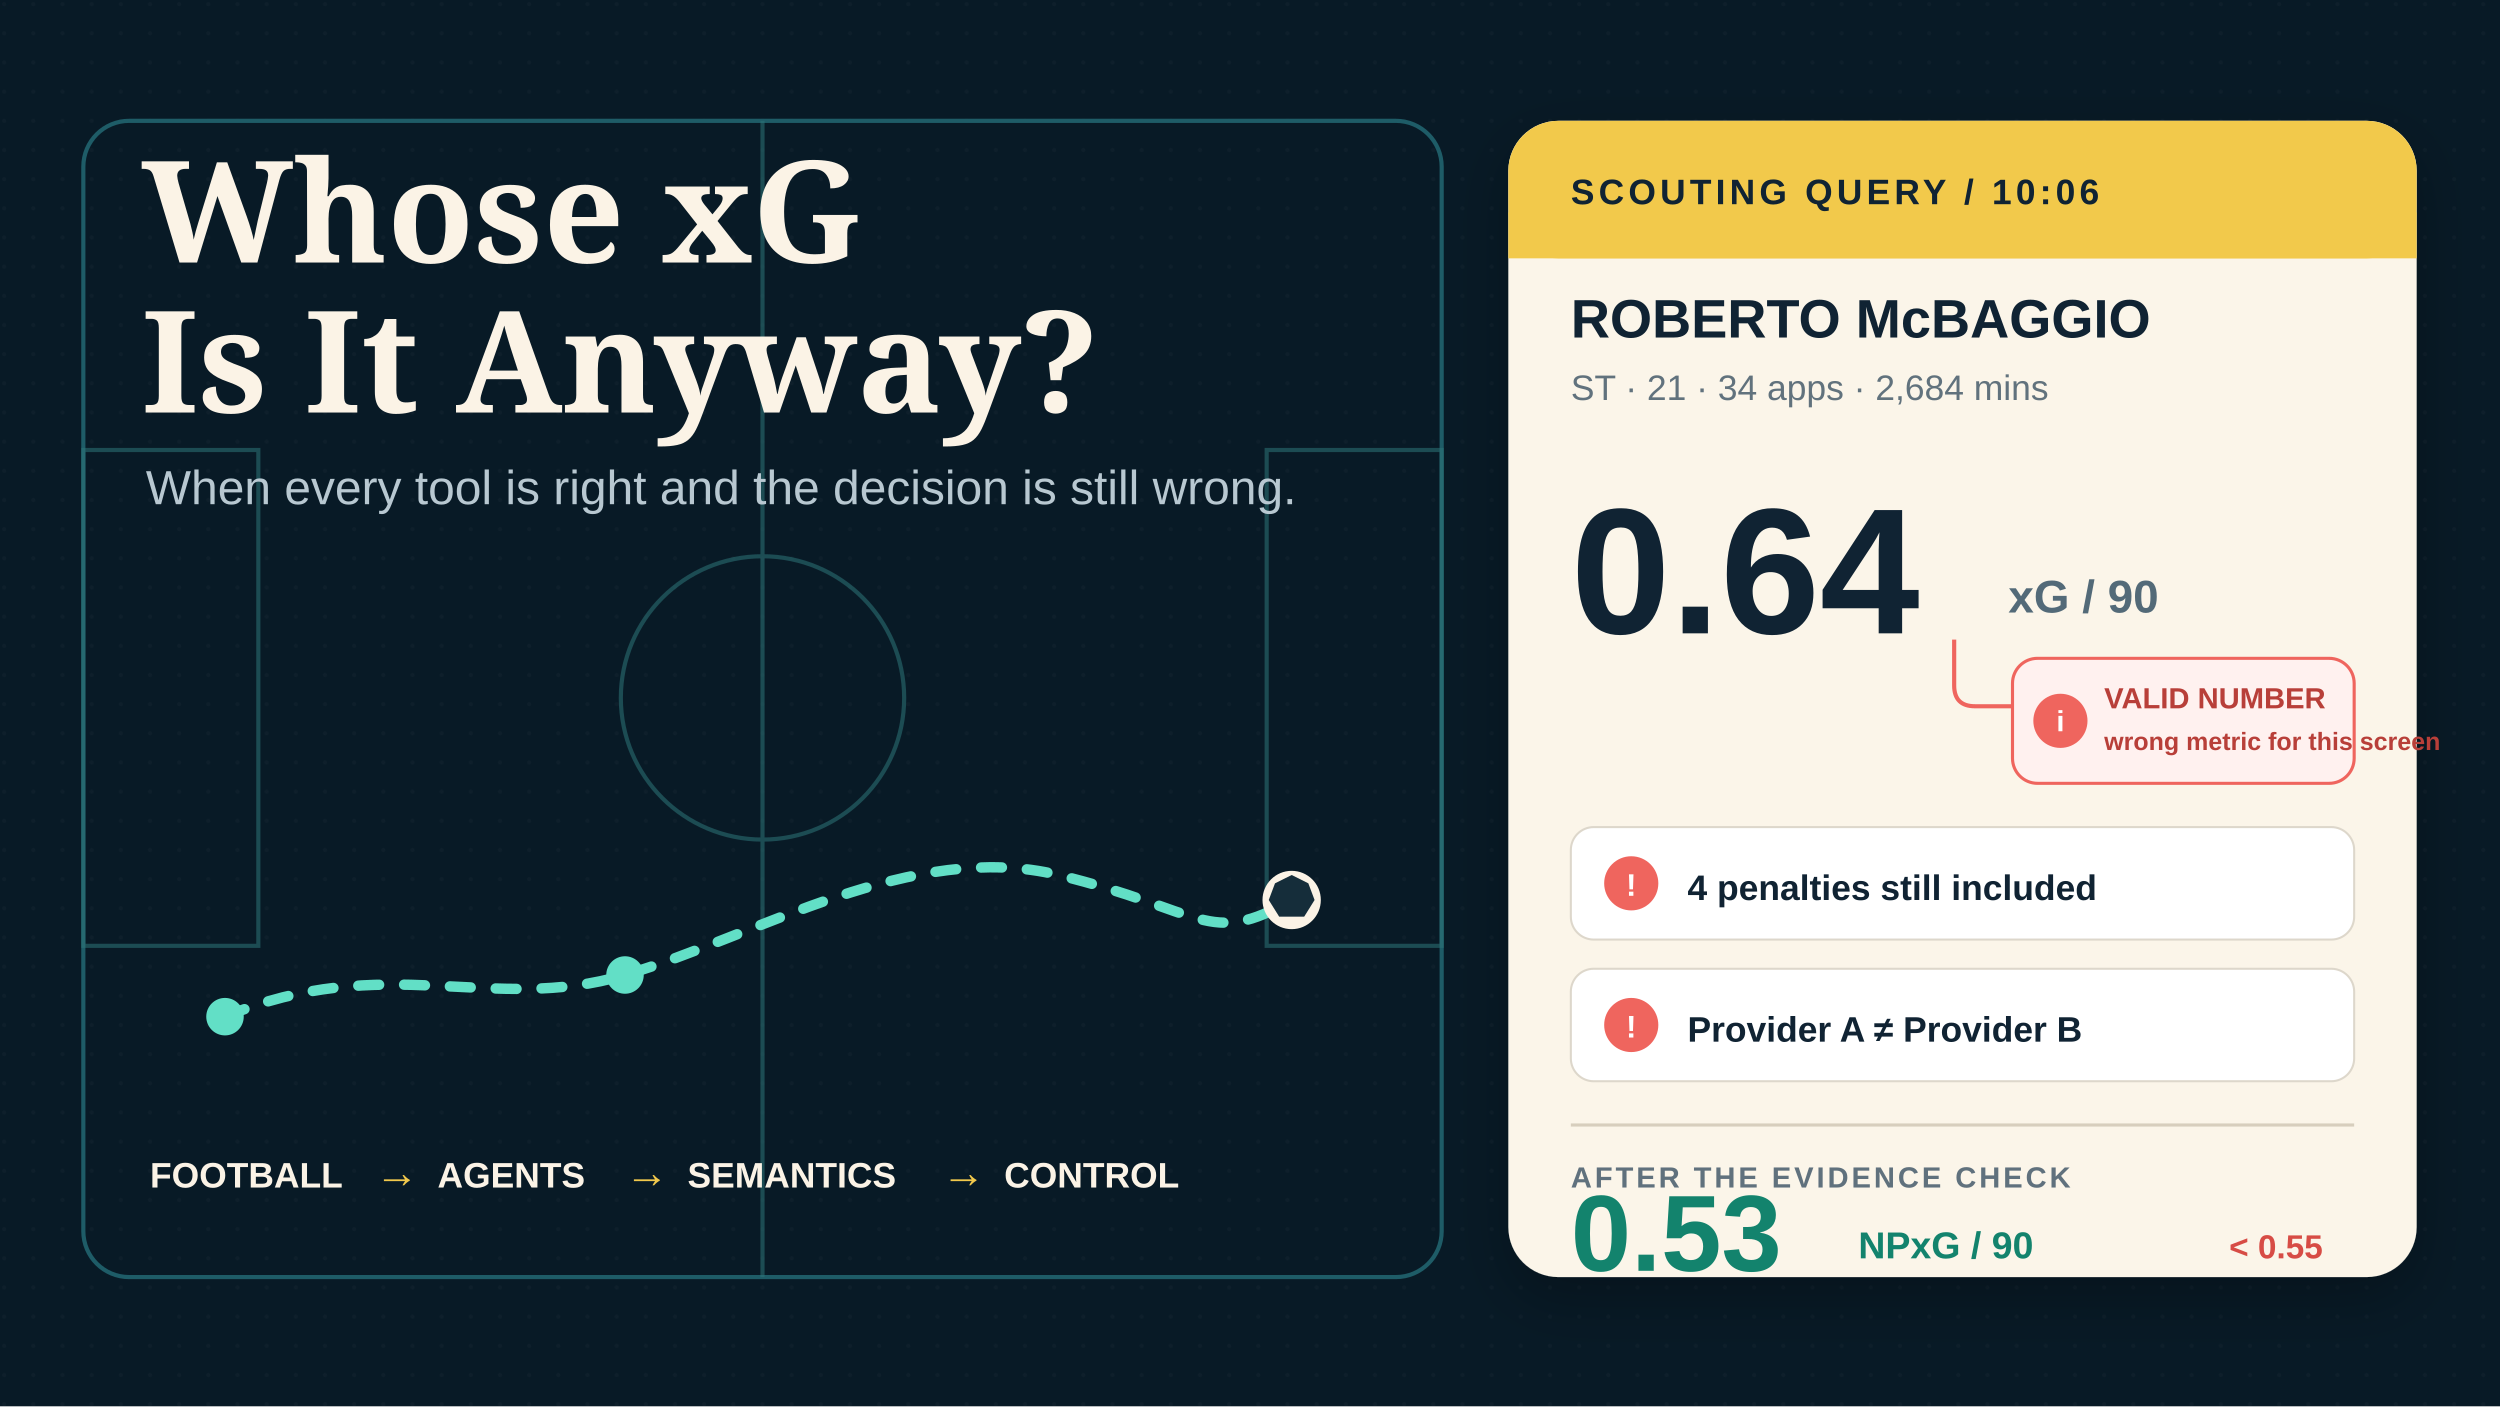
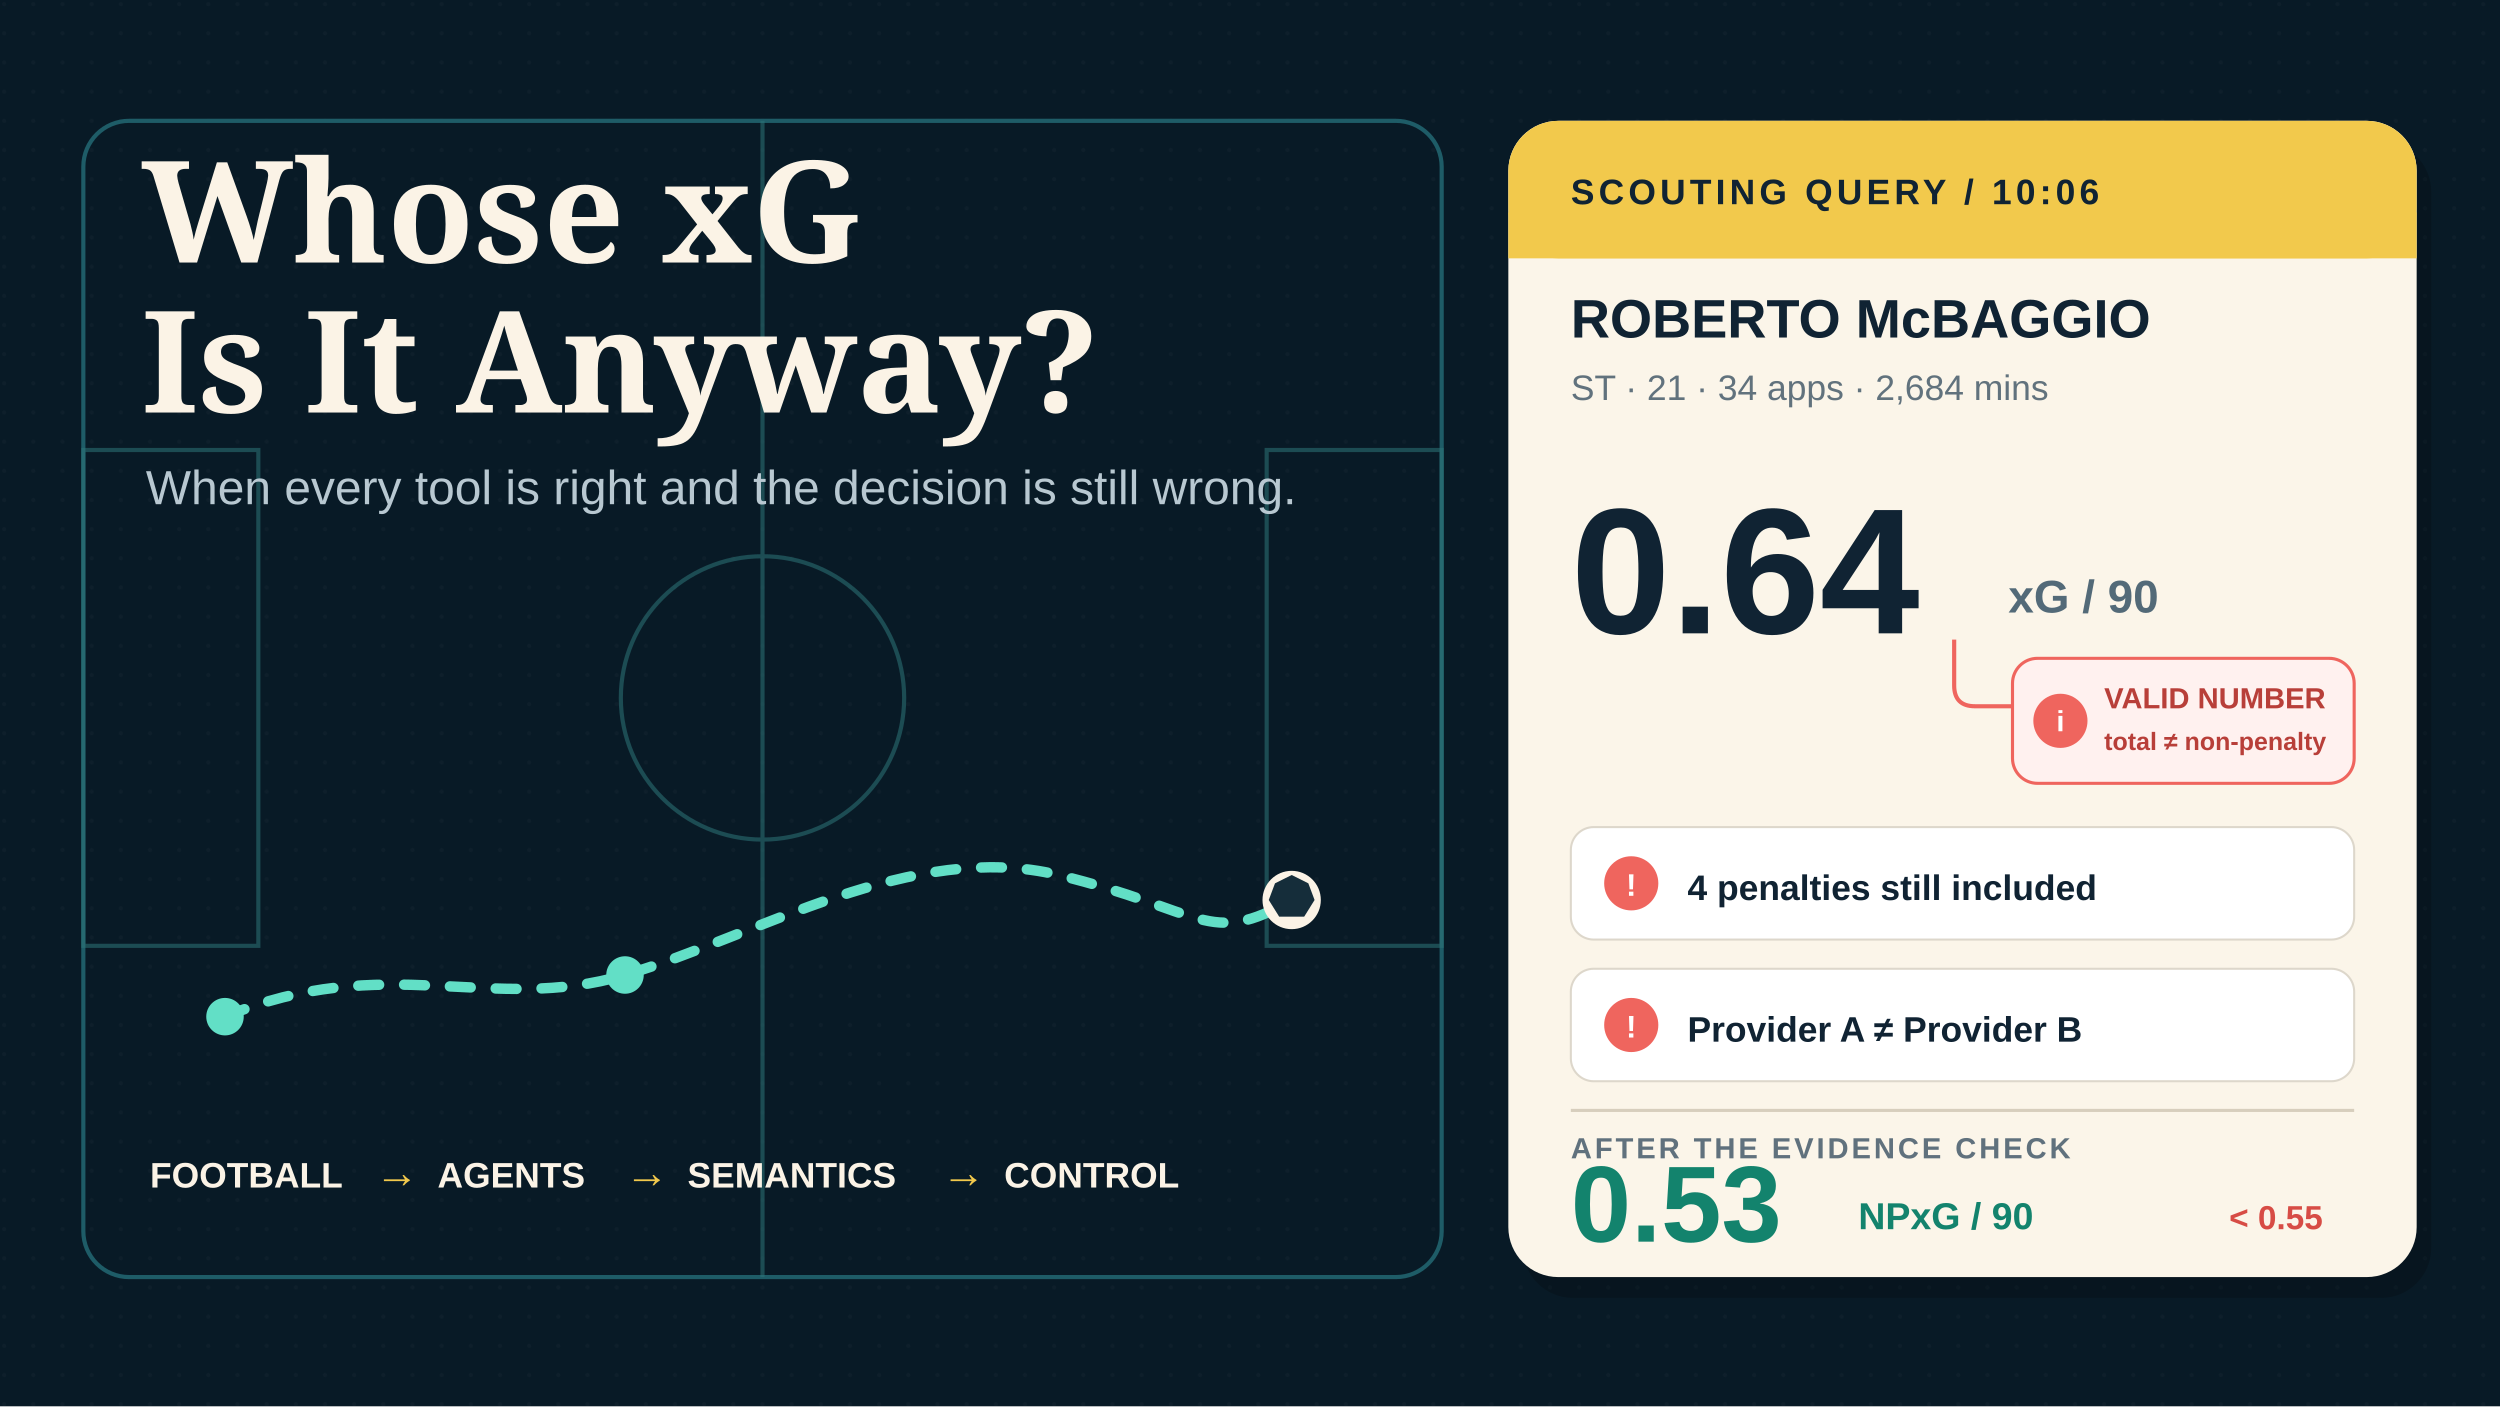
<svg xmlns="http://www.w3.org/2000/svg" width="1200" height="675" viewBox="0 0 1200 675">
  <defs>
    <pattern id="grid" width="14" height="14" patternUnits="userSpaceOnUse">
      <circle cx="2" cy="2" r="1" fill="#ffffff" opacity=".025" />
    </pattern>
-     <filter id="shadow" x="-20%" y="-20%" width="140%" height="140%">
-       <feDropShadow dx="0" dy="10" stdDeviation="14" flood-color="#000" flood-opacity=".26" />
-     </filter>
  </defs>
  <rect width="1200" height="675" fill="#081a26" />
  <rect width="1200" height="675" fill="url(#grid)" />
  <rect x="40" y="58" width="652" height="555" rx="22" fill="none" stroke="#1e5c67" stroke-width="2" />
  <g stroke="#2c7478" stroke-width="2" opacity=".55" fill="none">
    <line x1="366" y1="58" x2="366" y2="613" />
    <circle cx="366" cy="335" r="68" />
    <rect x="40" y="216" width="84" height="238" />
    <rect x="608" y="216" width="84" height="238" />
  </g>
  <text x="68" y="126" fill="#fbf3e6" font-family="Georgia,serif" font-size="68" font-weight="700">Whose xG</text>
  <text x="68" y="198" fill="#fbf3e6" font-family="Georgia,serif" font-size="68" font-weight="700">Is It Anyway?</text>
  <text x="70" y="242" fill="#b8c8d1" font-family="Arial,Helvetica,sans-serif" font-size="23">When every tool is right and the decision is still wrong.</text>
  <path d="M108 488 C185 456 236 487 300 468 S438 403 508 420 S580 455 620 432" fill="none" stroke="#62dfc6" stroke-width="5" stroke-linecap="round" stroke-dasharray="10 12" />
  <circle cx="108" cy="488" r="9" fill="#62dfc6" />
  <circle cx="300" cy="468" r="9" fill="#62dfc6" />
  <circle cx="620" cy="432" r="14" fill="#fbf3e6" />
  <path d="M612 424 l8-4 8 4 3 8-5 8h-12l-5-8z" fill="#152d3a" />
  <text x="72" y="570" fill="#fbf3e6" font-family="Arial,Helvetica,sans-serif" font-size="17" font-weight="800">FOOTBALL</text>
  <text x="180" y="570" fill="#f2c94c" font-family="Arial" font-size="21">→</text>
  <text x="210" y="570" fill="#fbf3e6" font-family="Arial,Helvetica,sans-serif" font-size="17" font-weight="800">AGENTS</text>
  <text x="300" y="570" fill="#f2c94c" font-family="Arial" font-size="21">→</text>
  <text x="330" y="570" fill="#fbf3e6" font-family="Arial,Helvetica,sans-serif" font-size="17" font-weight="800">SEMANTICS</text>
  <text x="452" y="570" fill="#f2c94c" font-family="Arial" font-size="21">→</text>
  <text x="482" y="570" fill="#fbf3e6" font-family="Arial,Helvetica,sans-serif" font-size="17" font-weight="800">CONTROL</text>
-   <g filter="url(#shadow)">
-     <rect x="724" y="58" width="436" height="555" rx="24" fill="#fbf5e9" />
-     <rect x="724" y="58" width="436" height="66" rx="24" fill="#f2c94c" />
-     <rect x="724" y="102" width="436" height="22" fill="#f2c94c" />
-   </g>
+   <rect x="731" y="68" width="436" height="555" rx="24" fill="#000000" opacity=".18" />
+   <rect x="724" y="58" width="436" height="555" rx="24" fill="#fbf5e9" />
+   <rect x="724" y="58" width="436" height="66" rx="24" fill="#f2c94c" />
+   <rect x="724" y="102" width="436" height="22" fill="#f2c94c" />
  <text x="754" y="98" fill="#102333" font-family="Arial,Helvetica,sans-serif" font-size="17" font-weight="900" letter-spacing="2">SCOUTING QUERY / 10:06</text>
  <text x="754" y="162" fill="#102333" font-family="Arial,Helvetica,sans-serif" font-size="26" font-weight="900">ROBERTO McBAGGIO</text>
  <text x="754" y="192" fill="#61727d" font-family="Arial,Helvetica,sans-serif" font-size="17">ST · 21 · 34 apps · 2,684 mins</text>
  <text x="754" y="304" fill="#102333" font-family="Arial,Helvetica,sans-serif" font-size="86" font-weight="900">0.64</text>
  <text x="964" y="294" fill="#536a78" font-family="Arial,Helvetica,sans-serif" font-size="22" font-weight="800">xG / 90</text>
  <path d="M938 307 v22 q0 10 10 10 h18" fill="none" stroke="#ef655e" stroke-width="2" />
  <rect x="966" y="316" width="164" height="60" rx="12" fill="#fff1ef" stroke="#ef655e" stroke-width="1.5" />
  <circle cx="989" cy="346" r="13" fill="#ef655e" />
  <text x="989" y="351" text-anchor="middle" fill="white" font-family="Arial" font-size="14" font-weight="900">i</text>
  <text x="1010" y="340" fill="#b83f39" font-family="Arial,Helvetica,sans-serif" font-size="14" font-weight="900">VALID NUMBER</text>
-   <text x="1010" y="360" fill="#b83f39" font-family="Arial,Helvetica,sans-serif" font-size="12" font-weight="700">wrong metric for this screen</text>
+   <text x="1010" y="360" fill="#b83f39" font-family="Arial,Helvetica,sans-serif" font-size="12" font-weight="700">total ≠ non-penalty</text>
  <rect x="754" y="397" width="376" height="54" rx="11" fill="#ffffff" stroke="#ddd7cb" />
  <circle cx="783" cy="424" r="13" fill="#ef655e" />
  <text x="783" y="430" text-anchor="middle" fill="white" font-family="Arial" font-size="15" font-weight="900">!</text>
  <text x="810" y="432" fill="#102333" font-family="Arial,Helvetica,sans-serif" font-size="17" font-weight="800">4 penalties still included</text>
  <rect x="754" y="465" width="376" height="54" rx="11" fill="#ffffff" stroke="#ddd7cb" />
  <circle cx="783" cy="492" r="13" fill="#ef655e" />
  <text x="783" y="498" text-anchor="middle" fill="white" font-family="Arial" font-size="15" font-weight="900">!</text>
  <text x="810" y="500" fill="#102333" font-family="Arial,Helvetica,sans-serif" font-size="17" font-weight="800">Provider A ≠ Provider B</text>
-   <line x1="754" y1="540" x2="1130" y2="540" stroke="#d7cebd" stroke-width="1.5" />
-   <text x="754" y="570" fill="#60717d" font-family="Arial,Helvetica,sans-serif" font-size="14" font-weight="900" letter-spacing="1.4">AFTER THE EVIDENCE CHECK</text>
-   <text x="754" y="610" fill="#13836d" font-family="Arial,Helvetica,sans-serif" font-size="52" font-weight="900">0.53</text>
-   <text x="892" y="604" fill="#13836d" font-family="Arial,Helvetica,sans-serif" font-size="18" font-weight="900">NPxG / 90</text>
-   <text x="1070" y="604" fill="#d74c45" font-family="Arial,Helvetica,sans-serif" font-size="16" font-weight="900">&lt; 0.55</text>
+   <line x1="754" y1="533" x2="1130" y2="533" stroke="#d7cebd" stroke-width="1.5" />
+   <text x="754" y="556" fill="#60717d" font-family="Arial,Helvetica,sans-serif" font-size="14" font-weight="900" letter-spacing="1.4">AFTER THE EVIDENCE CHECK</text>
+   <text x="754" y="596" fill="#13836d" font-family="Arial,Helvetica,sans-serif" font-size="52" font-weight="900">0.53</text>
+   <text x="892" y="590" fill="#13836d" font-family="Arial,Helvetica,sans-serif" font-size="18" font-weight="900">NPxG / 90</text>
+   <text x="1070" y="590" fill="#d74c45" font-family="Arial,Helvetica,sans-serif" font-size="16" font-weight="900">&lt; 0.55</text>
</svg>
